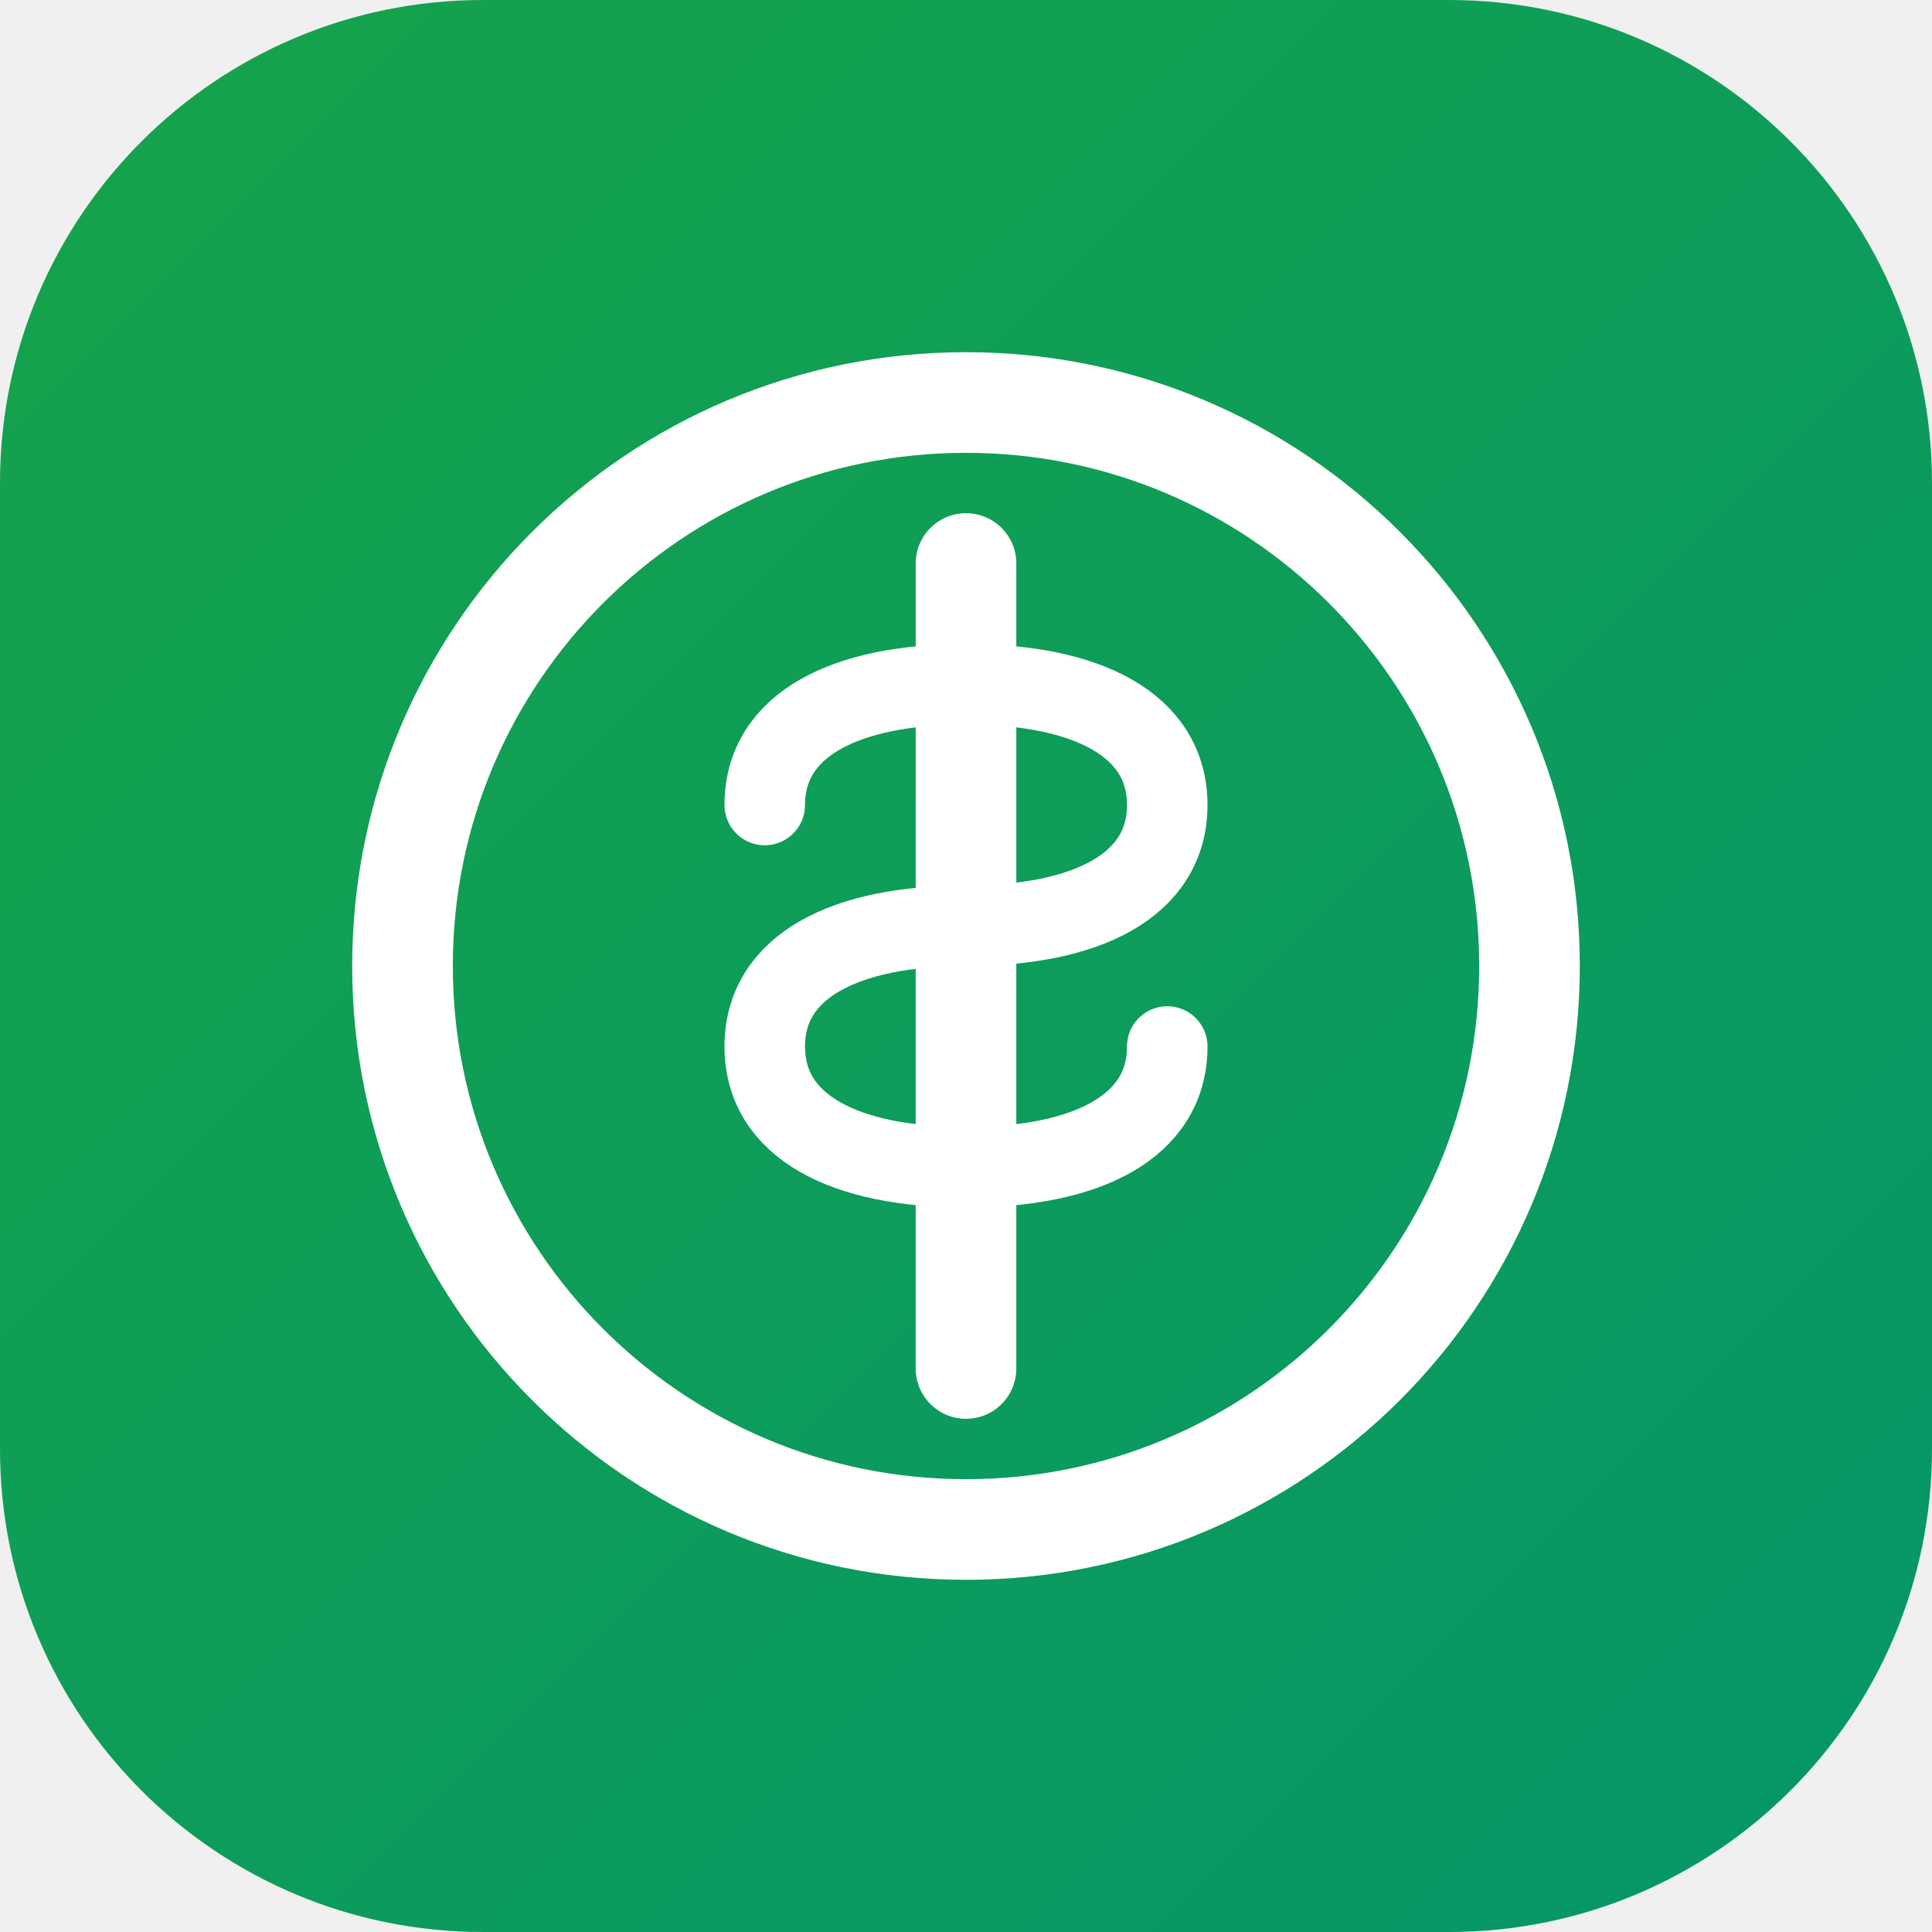
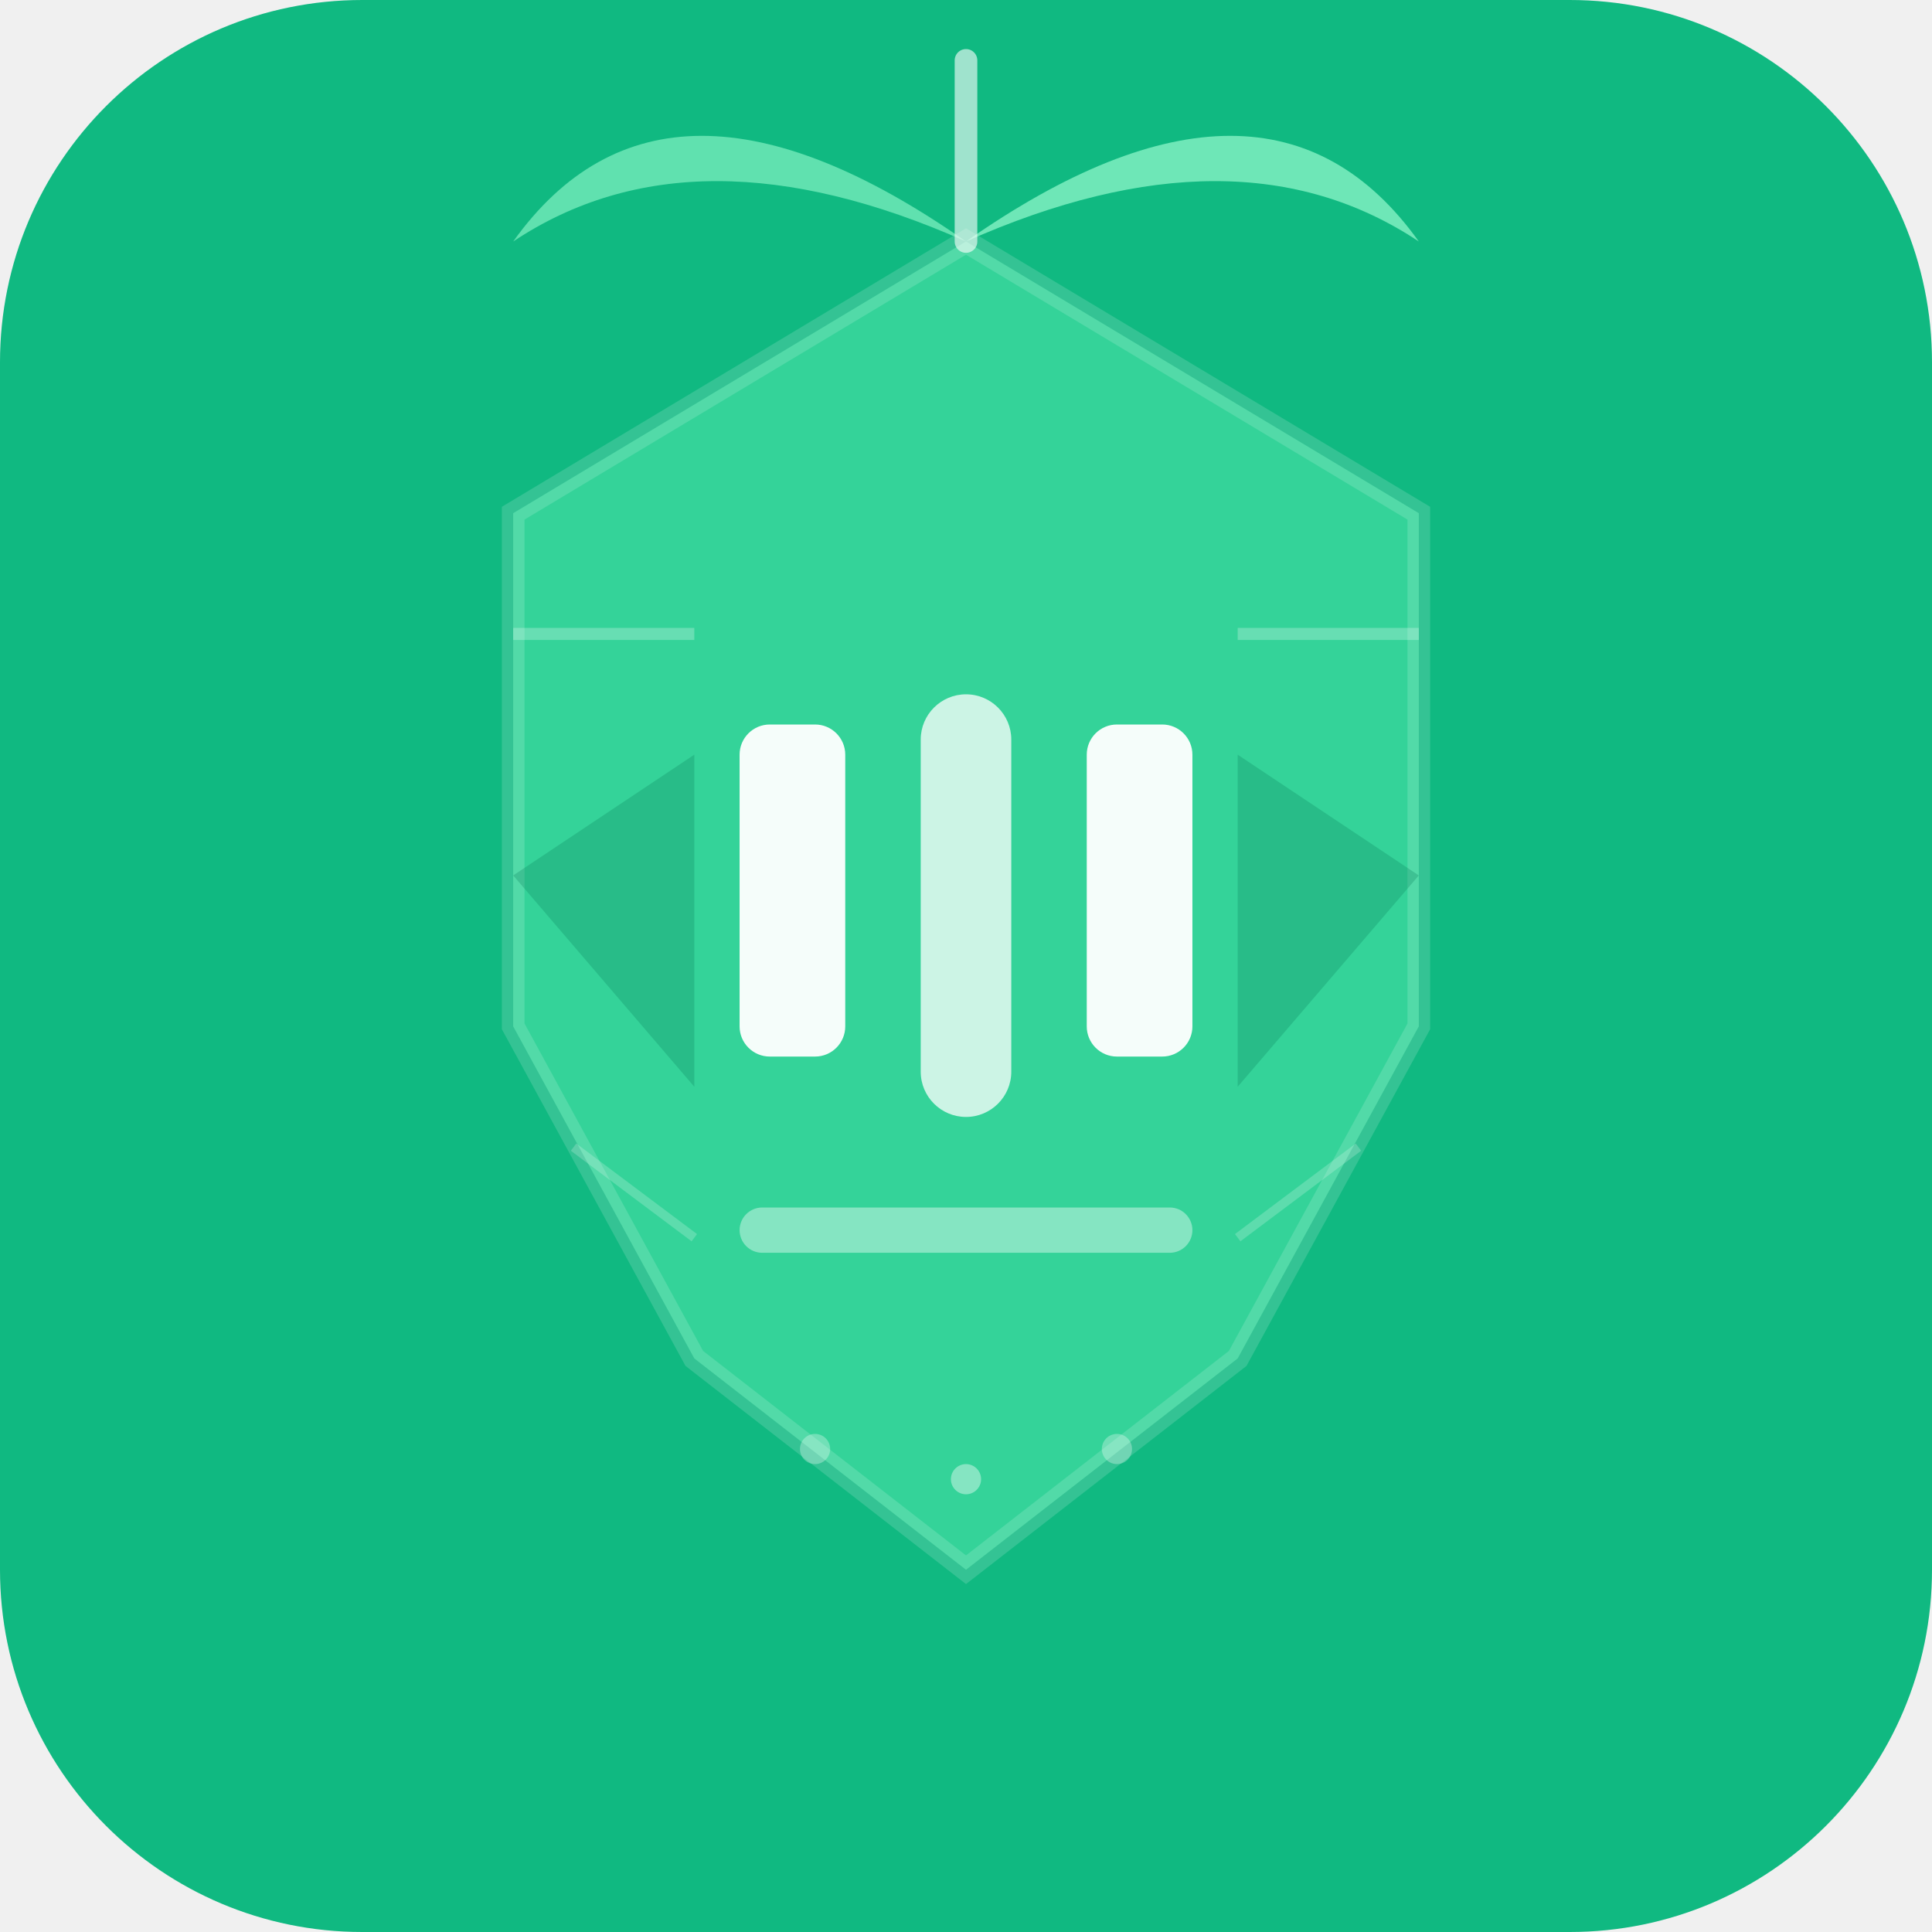
- <svg xmlns="http://www.w3.org/2000/svg" width="48" height="48" viewBox="0 0 48 48" fill="none">
+ <svg xmlns="http://www.w3.org/2000/svg" width="512" height="512" viewBox="0 0 128 128" fill="none">
  <defs>
-     <linearGradient id="grad" x1="0%" y1="0%" x2="100%" y2="100%">
-       <stop offset="0%" style="stop-color:#16a34a;stop-opacity:1" />
-       <stop offset="100%" style="stop-color:#059669;stop-opacity:1" />
+     <linearGradient id="gp-bg" x1="0" y1="0" x2="128" y2="128">
+       <stop offset="0%" stop-color="#10b981" />
+       <stop offset="100%" stop-color="#047857" />
+     </linearGradient>
+     <linearGradient id="gp-helmet" x1="32" y1="10" x2="96" y2="110">
+       <stop offset="0%" stop-color="#34d399" />
+       <stop offset="60%" stop-color="#10b981" />
+       <stop offset="100%" stop-color="#059669" />
+     </linearGradient>
+     <linearGradient id="gp-leaf" x1="44" y1="0" x2="84" y2="20">
+       <stop offset="0%" stop-color="#6ee7b7" />
+       <stop offset="100%" stop-color="#10b981" />
    </linearGradient>
  </defs>
-   <rect width="48" height="48" rx="12" fill="url(#grad)" />
-   <circle cx="24" cy="24" r="14" stroke="white" stroke-width="2.5" fill="none" />
-   <line x1="24" y1="14" x2="24" y2="34" stroke="white" stroke-width="2.5" stroke-linecap="round" />
-   <path d="M19 20c0-2 2-3 5-3s5 1 5 3-2 3-5 3-5 1-5 3 2 3 5 3 5-1 5-3" stroke="white" stroke-width="2" stroke-linecap="round" fill="none" />
+   <rect width="128" height="128" rx="24" fill="url(#gp-bg)" />
+   <path d="M64 16 L94 34 L94 68 L82 90 L64 104 L46 90 L34 68 L34 34 Z" fill="url(#gp-helmet)" />
+   <path d="M64 16 L94 34 L94 68 L82 90 L64 104 L46 90 L34 68 L34 34 Z" fill="none" stroke="rgba(255,255,255,0.15)" stroke-width="1.5" />
+   <path d="M34 58 L46 50 L46 72 Z" fill="rgba(4,120,87,0.25)" />
+   <path d="M94 58 L82 50 L82 72 Z" fill="rgba(4,120,87,0.25)" />
+   <rect x="49" y="48" width="7" height="22" rx="2" fill="white" opacity="0.95" />
+   <rect x="72" y="48" width="7" height="22" rx="2" fill="white" opacity="0.95" />
+   <rect x="61" y="46" width="6" height="28" rx="3" fill="white" opacity="0.75" />
+   <rect x="49" y="80" width="30" height="3" rx="1.5" fill="white" opacity="0.4" />
+   <path d="M64 16 Q84 2, 94 16 Q82 8, 64 16" fill="url(#gp-leaf)" />
+   <path d="M64 16 Q44 2, 34 16 Q46 8, 64 16" fill="url(#gp-leaf)" opacity="0.85" />
+   <line x1="64" y1="16" x2="64" y2="4" stroke="white" stroke-width="1.5" stroke-linecap="round" opacity="0.6" />
+   <line x1="34" y1="42" x2="46" y2="42" stroke="white" stroke-width="0.8" opacity="0.25" />
+   <line x1="82" y1="42" x2="94" y2="42" stroke="white" stroke-width="0.8" opacity="0.25" />
+   <line x1="38" y1="76" x2="46" y2="82" stroke="white" stroke-width="0.6" opacity="0.2" />
+   <line x1="90" y1="76" x2="82" y2="82" stroke="white" stroke-width="0.6" opacity="0.2" />
+   <circle cx="54" cy="96" r="1" fill="white" opacity="0.3" />
+   <circle cx="64" cy="98" r="1" fill="white" opacity="0.4" />
+   <circle cx="74" cy="96" r="1" fill="white" opacity="0.3" />
</svg>
